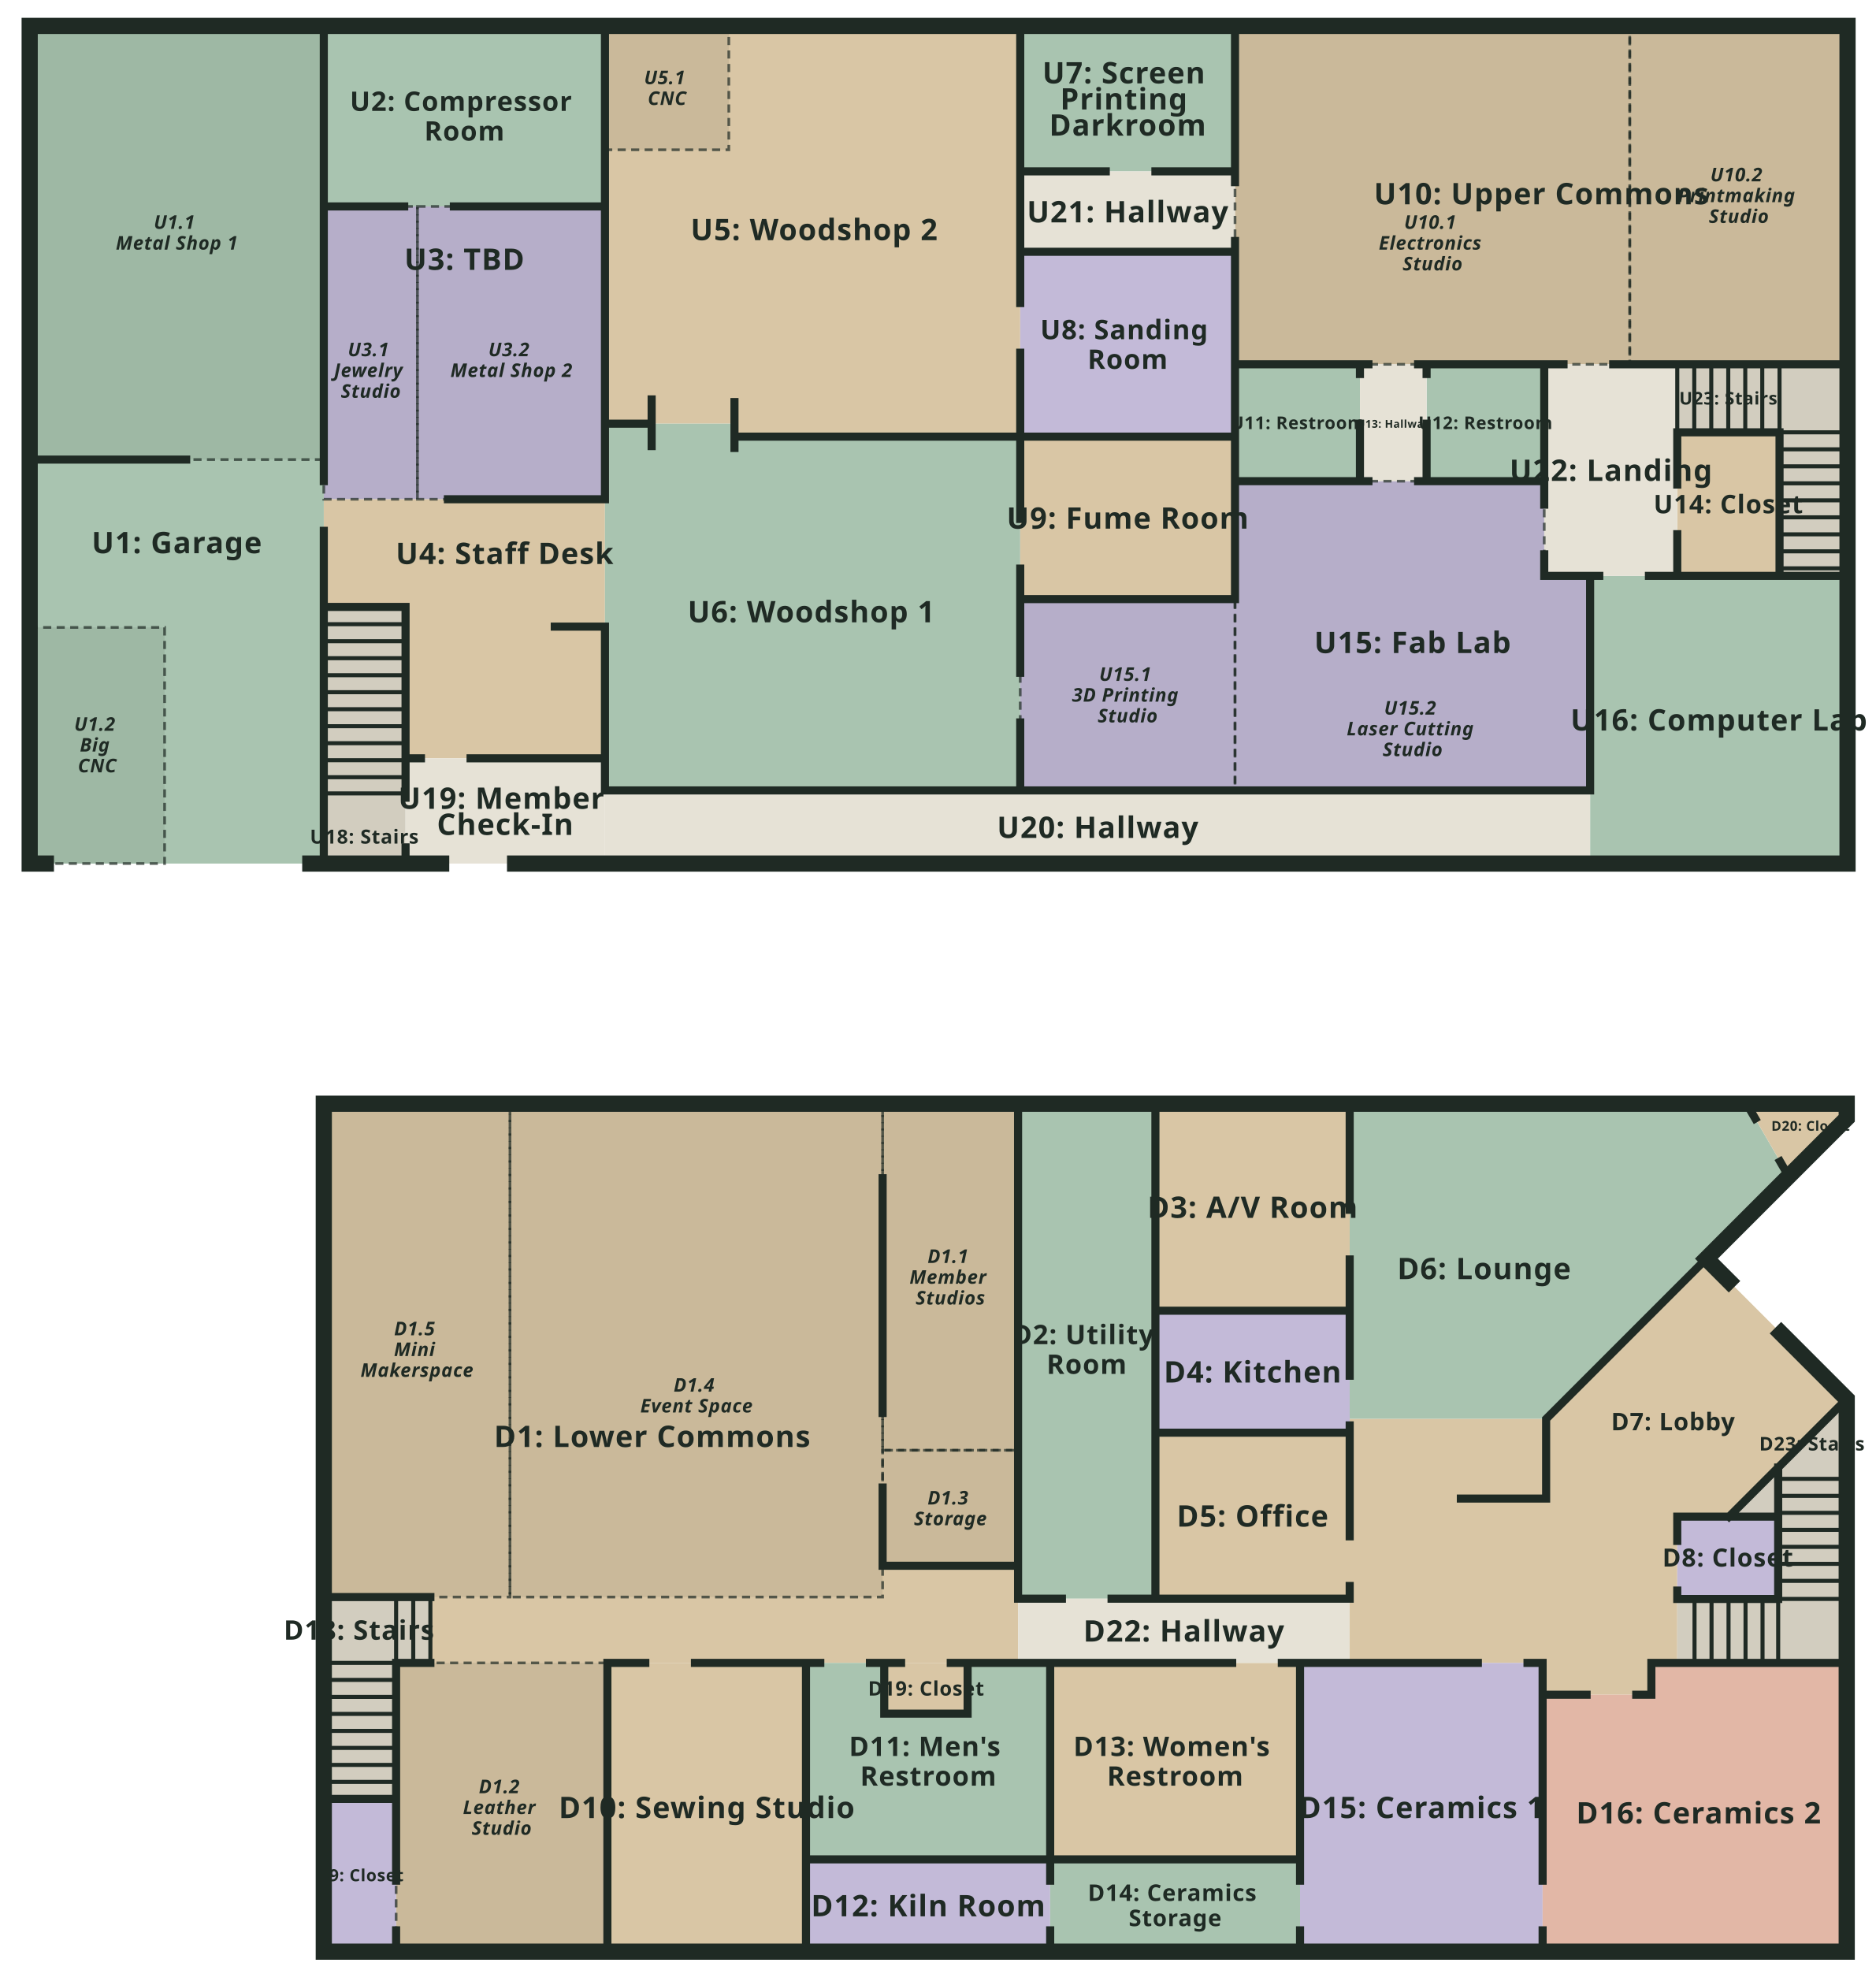
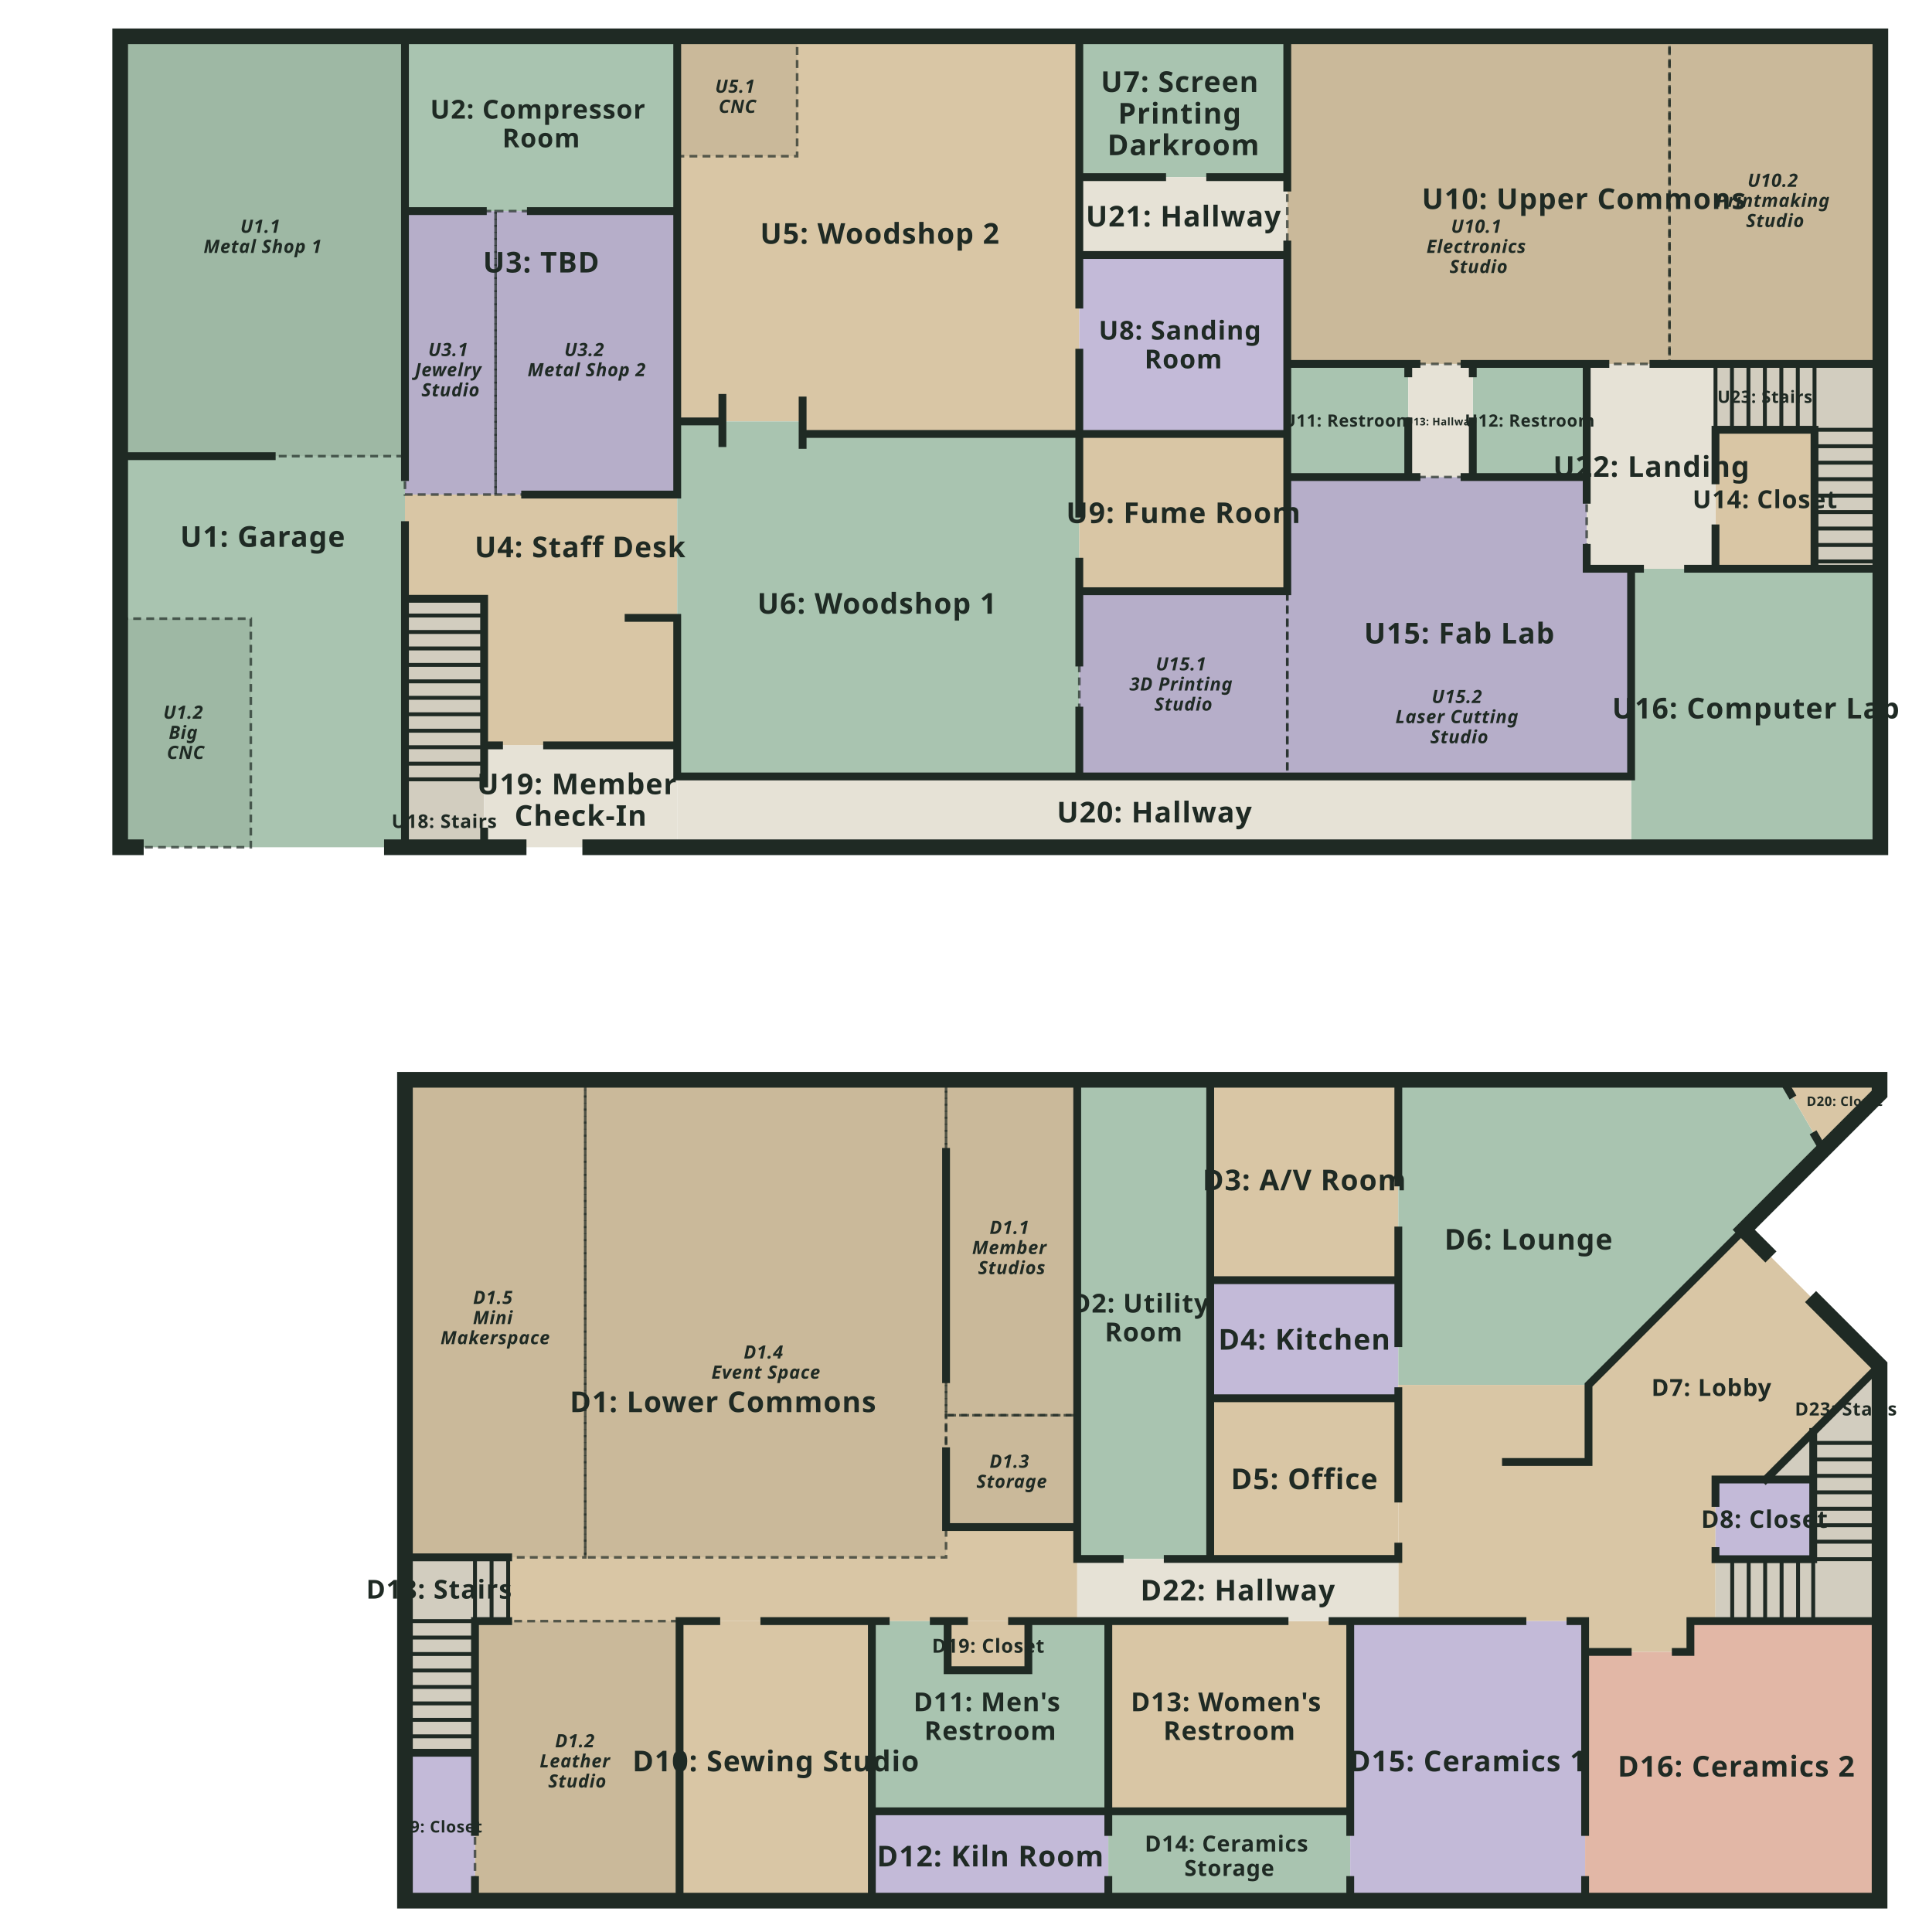
- <svg xmlns="http://www.w3.org/2000/svg" viewBox="170 20 695 730">
+ <svg xmlns="http://www.w3.org/2000/svg" viewBox="135 15.7 731.7 739.5">
  <g id="upstairs">
    <g id="up-rooms" stroke="none" fill-rule="evenodd">
      <path id="room-U1" fill="#a9c4b0" d="M181 29.6 L290 29.6 L290 340 L181 340 Z" />
      <path id="room-U2" fill="#a9c4b0" d="M290 29.6 L394.2 29.6 L394.2 96.5 L290 96.5 Z" />
      <path id="room-U3" fill="#c3bad8" d="M290 96.5 L394.2 96.5 L394.2 205 L290 205 Z" />
      <path id="room-U4" fill="#d9c6a5" d="M290 205 L394.2 205 L394.2 301 L320.3 301 L320.3 244.9 L290 244.9 Z" />
      <path id="room-U5" fill="#d9c6a5" d="M394.2 29.6 L548.1 29.6 L548.1 181.8 L442.2 181.8 L442.2 177 L394.2 177 Z" />
      <path id="room-U6" fill="#a9c4b0" d="M394.2 177 L442.2 177 L442.2 181.8 L548.1 181.8 L548.1 312.9 L394.2 312.9 Z" />
      <path id="room-U7" fill="#a9c4b0" d="M548.1 29.6 L627.7 29.6 L627.7 83.5 L548.1 83.5 Z" />
      <path id="room-U8" fill="#c3bad8" d="M548.1 113.3 L627.7 113.3 L627.7 181.8 L548.1 181.8 Z" />
      <path id="room-U9" fill="#d9c6a5" d="M548.1 181.8 L627.7 181.8 L627.7 242 L548.1 242 Z" />
      <path id="room-U15" fill="#c3bad8" d="M627.7 198.3 L742.3 198.3 L742.3 233.4 L759.3 233.4 L759.3 312.9 L548.1 312.9 L548.1 242 L627.7 242 Z" />
      <path id="room-U10" fill="#d9c6a5" d="M627.7 29.6 L854.7 29.6 L854.7 155 L627.7 155 Z" />
      <path id="room-U11" fill="#a9c4b0" d="M627.7 155 L674 155 L674 198.3 L627.7 198.3 Z" />
      <path id="room-U12" fill="#a9c4b0" d="M698.7 155 L742.3 155 L742.3 198.3 L698.7 198.3 Z" />
      <path id="room-U14" fill="#d9c6a5" d="M791.6 180.2 L829.5 180.2 L829.5 233.4 L791.6 233.4 Z" />
      <path id="room-U16" fill="#a9c4b0" d="M759.3 233.4 L854.7 233.4 L854.7 340 L759.3 340 Z" />
      <path id="room-U18" fill="#d2cdbf" d="M290 244.9 L320.3 244.9 L320.3 340 L290 340 Z" />
      <path id="room-U19" fill="#e6e2d6" d="M320.3 301 L394.2 301 L394.2 340 L320.3 340 Z" />
      <path id="room-U20" fill="#e6e2d6" d="M394.2 312.9 L759.3 312.9 L759.3 340 L394.2 340 Z" />
      <path id="room-U21" fill="#e6e2d6" d="M548.1 83.5 L627.7 83.5 L627.7 113.3 L548.1 113.3 Z" />
      <path id="room-U13" fill="#e6e2d6" d="M674 155 L698.7 155 L698.7 198.3 L674 198.3 Z" />
      <path id="room-U22" fill="#e6e2d6" d="M742.3 155 L791.6 155 L791.6 233.4 L742.3 233.4 Z" />
      <path id="room-U23" fill="#d2cdbf" d="M791.6 155 L854.7 155 L854.7 233.4 L829.5 233.4 L829.5 180.2 L791.6 180.2 Z" />
    </g>
    <g id="up-zones" fill="#1f2a24" fill-opacity="0.08" stroke="#1f2a24" stroke-width="1" stroke-dasharray="3 2" stroke-opacity="0.7">
      <path id="zone-U1.1" data-room="U1" d="M181 29.6 L290 29.6 L290 190.3 L181 190.3 Z" />
      <path id="zone-U1.2" data-room="U1" d="M181 252.5 L231 252.5 L231 340 L181 340 Z" />
      <path id="zone-U5.1" data-room="U5" d="M394.2 29.6 L440.1 29.6 L440.1 75.5 L394.2 75.5 Z" />
      <path id="zone-U10.1" data-room="U10" d="M627.7 29.6 L774 29.6 L774 155 L627.7 155 Z" />
      <path id="zone-U10.2" data-room="U10" d="M774 29.6 L854.7 29.6 L854.7 155 L774 155 Z" />
      <path id="zone-U15.1" data-room="U15" d="M548.1 242 L627.7 242 L627.7 312.9 L548.1 312.9 Z" />
      <path id="zone-U15.2" data-room="U15" d="M627.7 198.3 L742.3 198.3 L742.3 233.4 L759.3 233.4 L759.3 312.9 L627.7 312.9 Z" />
      <path id="zone-U3.1" data-room="U3" d="M290 96.5 L324.7 96.5 L324.7 205 L290 205 Z" />
      <path id="zone-U3.2" data-room="U3" d="M324.7 96.5 L394.2 96.5 L394.2 205 L324.7 205 Z" />
    </g>
    <g id="up-walls" fill="none" stroke="#1f2a24" stroke-linecap="square">
      <path id="up-exterior" stroke-width="6" d="M333.5 340 H285 M187 340 H181 V29.6 H854.7 V340 H360.9" />
      <path id="up-interior" stroke-width="3" d="M181 190.3 H239 M290 29.6 V198.3 M290 216.7 V340 M290 244.9 H320.3 V315.6 M320.3 334 V340 M290 96.5 H319.8 M338.2 96.5 H394.2 M394.2 29.6 V205 H336 M375.6 252.2 H394.2 V312.9 M320.3 301 H326 M344.4 301 H394.2 M394.2 312.9 H759.3 M442.2 181.8 H627.7 M442.2 169 V186 M394.2 177 H411.5 M411.5 168 V185.3 M548.1 29.6 V132.3 M548.1 150.7 V212.3 M548.1 230.7 V269.3 M548.1 287.7 V312.9 M548.1 83.5 H579.8 M598.2 83.5 H627.7 M627.7 29.6 V87.5 M627.7 109.3 V242 M548.1 113.3 H627.7 M548.1 242 H627.7 M627.7 155 H677.15 M627.7 198.3 H677.15 M674 155 V158.6 M674 177 V198.3 M695.55 155 H749.45 M742.3 155 V207 M695.55 198.3 H742.3 M698.7 155 V158.6 M698.7 177 V198.3 M742.3 225.4 V233.4 H762.7 M759.3 233.4 V312.9 M767.85 155 H854.7 M791.6 180.2 V199.55 M791.6 217.95 V233.4 M791.6 180.2 H829.5 V233.4 M781.1 233.4 H854.7" />
      <path id="up-stairs" stroke-width="1.5" d="M290 245 H320.3 V314 H290 Z M290 251.3 H320.3 M290 257.6 H320.3 M290 263.9 H320.3 M290 270.2 H320.3 M290 276.5 H320.3 M290 282.8 H320.3 M290 289.1 H320.3 M290 295.4 H320.3 M290 301.7 H320.3 M290 308 H320.3 M791.6 155 H829.5 V180.2 H791.6 Z M797.9 155 V180.2 M804.2 155 V180.2 M810.5 155 V180.2 M816.8 155 V180.2 M823.1 155 V180.2 M829.5 180.2 H854.7 V233.4 H829.5 Z M829.5 186.5 H854.7 M829.5 192.8 H854.7 M829.5 199.1 H854.7 M829.5 205.4 H854.7 M829.5 211.7 H854.7 M829.5 218 H854.7 M829.5 224.3 H854.7 M829.5 230.6 H854.7" />
    </g>
    <g id="up-room-labels" stroke="none" fill="#1f2a24" font-family="'Archivo Narrow', sans-serif" font-weight="600" text-anchor="middle" letter-spacing="0.03em" style="text-transform:uppercase">
      <text id="label-U1" x="235.5" y="225" font-size="11">
        <tspan x="235.5" dy="0">U1: Garage</tspan>
      </text>
      <text id="label-U2" x="342.1" y="61.1" font-size="10">
        <tspan x="342.1" dy="0">U2: Compressor</tspan>
        <tspan x="342.1" dy="11.00">Room</tspan>
      </text>
      <text id="label-U3" x="342.1" y="120" font-size="11">
        <tspan x="342.1" dy="0">U3: TBD</tspan>
      </text>
-       <text id="label-U4" x="357" y="229.0" font-size="11">
+       <text id="label-U4" x="357" y="229" font-size="11">
        <tspan x="357" dy="0">U4: Staff Desk</tspan>
      </text>
-       <text id="label-U5" x="471.7" y="109.0" font-size="11">
+       <text id="label-U5" x="471.7" y="109" font-size="11">
        <tspan x="471.7" dy="0">U5: Woodshop 2</tspan>
      </text>
      <text id="label-U6" x="470.6" y="250.6" font-size="11">
        <tspan x="470.6" dy="0">U6: Woodshop 1</tspan>
      </text>
      <text id="label-U7" x="587.9" y="50.9" font-size="11">
        <tspan x="587.9" dy="0">U7: Screen</tspan>
-         <tspan x="587.9" dy="9.68">Printing</tspan>
-         <tspan x="587.9" dy="9.68">Darkroom</tspan>
+         <tspan x="587.9" dy="12.10">Printing</tspan>
+         <tspan x="587.9" dy="12.10">Darkroom</tspan>
      </text>
      <text id="label-U8" x="587.9" y="145.7" font-size="10">
        <tspan x="587.9" dy="0">U8: Sanding</tspan>
        <tspan x="587.9" dy="11.00">Room</tspan>
      </text>
      <text id="label-U9" x="587.9" y="215.9" font-size="11">
        <tspan x="587.9" dy="0">U9: Fume Room</tspan>
      </text>
      <text id="label-U15" x="693.5" y="262" font-size="11">
        <tspan x="693.5" dy="0">U15: Fab Lab</tspan>
      </text>
      <text id="label-U10" x="741.2" y="95.7" font-size="11">
        <tspan x="741.2" dy="0">U10: Upper Commons</tspan>
      </text>
-       <text id="label-U11" x="650.9" y="179.0" font-size="6.5">
+       <text id="label-U11" x="650.9" y="179" font-size="6.5">
        <tspan x="650.9" dy="0">U11: Restroom</tspan>
      </text>
-       <text id="label-U12" x="720.5" y="179.0" font-size="6.5">
+       <text id="label-U12" x="720.5" y="179" font-size="6.5">
        <tspan x="720.5" dy="0">U12: Restroom</tspan>
      </text>
      <text id="label-U14" x="810.5" y="210.2" font-size="9.5">
        <tspan x="810.5" dy="0">U14: Closet</tspan>
      </text>
      <text id="label-U16" x="807" y="290.7" font-size="11">
        <tspan x="807" dy="0">U16: Computer Lab</tspan>
      </text>
      <text id="label-U18" x="305" y="332.6" font-size="7.2">
        <tspan x="305" dy="0">U18: Stairs</tspan>
      </text>
      <text id="label-U19" x="357.2" y="319.7" font-size="11">
        <tspan x="357.2" dy="0">U19: Member</tspan>
-         <tspan x="357.2" dy="9.68">Check-In</tspan>
+         <tspan x="357.2" dy="12.10">Check-In</tspan>
      </text>
      <text id="label-U20" x="576.8" y="330.5" font-size="11">
        <tspan x="576.8" dy="0">U20: Hallway</tspan>
      </text>
      <text id="label-U21" x="587.9" y="102.4" font-size="11">
        <tspan x="587.9" dy="0">U21: Hallway</tspan>
      </text>
+       <text id="label-U13" x="686.4" y="178.5" font-size="4">
+         <tspan x="686.4" dy="0">U13: Hallway</tspan>
+       </text>
      <text id="label-U22" x="767" y="198.2" font-size="11">
        <tspan x="767" dy="0">U22: Landing</tspan>
      </text>
      <text id="label-U23" x="810.5" y="169.9" font-size="6.5">
        <tspan x="810.5" dy="0">U23: Stairs</tspan>
-       </text>
-       <text id="label-U13" x="686.4" y="178.5" font-size="4">
-         <tspan x="686.4" dy="0">U13: Hallway</tspan>
      </text>
    </g>
    <g id="up-zone-labels" stroke="none" fill="#1f2a24" font-family="'Archivo Narrow', sans-serif" font-weight="600" font-style="italic" text-anchor="middle" letter-spacing="0.03em" style="text-transform:uppercase">
      <text id="zlabel-U1.1" x="235.5" y="104.8" font-size="7">
        <tspan x="235.5" dy="0">U1.1</tspan>
        <tspan x="235.5" dy="7.70">Metal Shop 1</tspan>
      </text>
      <text id="zlabel-U1.2" x="206" y="290.8" font-size="7">
        <tspan x="206" dy="0">U1.2</tspan>
-         <tspan x="206" dy="7.7">Big</tspan>
-         <tspan x="206" dy="7.7">CNC</tspan>
+         <tspan x="206" dy="7.70">Big</tspan>
+         <tspan x="206" dy="7.70">CNC</tspan>
      </text>
      <text id="zlabel-U5.1" x="417.2" y="51.2" font-size="7">
        <tspan x="417.2" dy="0">U5.1</tspan>
-         <tspan x="417.2" dy="7.7">CNC</tspan>
+         <tspan x="417.2" dy="7.70">CNC</tspan>
      </text>
      <text id="zlabel-U10.1" x="700.9" y="104.8" font-size="7">
        <tspan x="700.9" dy="0">U10.1</tspan>
-         <tspan x="700.9" dy="7.7">Electronics</tspan>
-         <tspan x="700.9" dy="7.7">Studio</tspan>
+         <tspan x="700.9" dy="7.70">Electronics</tspan>
+         <tspan x="700.9" dy="7.70">Studio</tspan>
      </text>
      <text id="zlabel-U10.2" x="814.4" y="87.2" font-size="7">
        <tspan x="814.4" dy="0">U10.2</tspan>
-         <tspan x="814.4" dy="7.7">Printmaking</tspan>
-         <tspan x="814.4" dy="7.7">Studio</tspan>
+         <tspan x="814.4" dy="7.70">Printmaking</tspan>
+         <tspan x="814.4" dy="7.70">Studio</tspan>
      </text>
      <text id="zlabel-U15.1" x="587.9" y="272.3" font-size="7">
        <tspan x="587.9" dy="0">U15.1</tspan>
-         <tspan x="587.9" dy="7.7">3D Printing</tspan>
-         <tspan x="587.9" dy="7.7">Studio</tspan>
+         <tspan x="587.9" dy="7.70">3D Printing</tspan>
+         <tspan x="587.9" dy="7.70">Studio</tspan>
      </text>
      <text id="zlabel-U15.2" x="693.5" y="284.8" font-size="7">
        <tspan x="693.5" dy="0">U15.2</tspan>
-         <tspan x="693.5" dy="7.7">Laser Cutting</tspan>
-         <tspan x="693.5" dy="7.7">Studio</tspan>
+         <tspan x="693.5" dy="7.70">Laser Cutting</tspan>
+         <tspan x="693.5" dy="7.70">Studio</tspan>
      </text>
      <text id="zlabel-U3.1" x="307.4" y="152" font-size="7">
        <tspan x="307.4" dy="0">U3.1</tspan>
        <tspan x="307.4" dy="7.70">Jewelry</tspan>
        <tspan x="307.4" dy="7.70">Studio</tspan>
      </text>
      <text id="zlabel-U3.2" x="359.5" y="152" font-size="7">
        <tspan x="359.5" dy="0">U3.2</tspan>
        <tspan x="359.5" dy="7.70">Metal Shop 2</tspan>
      </text>
    </g>
  </g>
  <g id="downstairs" transform="translate(0 50)">
    <g id="down-rooms" stroke="none" fill-rule="evenodd">
      <path id="room-D1" fill="#d9c6a5" d="M290 379 L547.3 379 L547.3 586.2 L395.1 586.2 L395.1 693.2 L316.8 693.2 L316.8 586.2 L329.5 586.2 L329.5 562.4 L290 562.4 Z" />
      <path id="room-D2" fill="#a9c4b0" d="M547.3 379 L598.2 379 L598.2 562.4 L547.3 562.4 Z" />
      <path id="room-D3" fill="#d9c6a5" d="M598.2 379 L670.2 379 L670.2 455.7 L598.2 455.7 Z" />
      <path id="room-D4" fill="#c3bad8" d="M598.2 455.7 L670.2 455.7 L670.2 500.9 L598.2 500.9 Z" />
      <path id="room-D5" fill="#d9c6a5" d="M598.2 500.9 L670.2 500.9 L670.2 562.4 L598.2 562.4 Z" />
      <path id="room-D6" fill="#a9c4b0" d="M670.2 379 L817.3 379 L832.9 405.9 L802.4 436.4 L743 495.8 L670.2 495.8 Z" />
      <path id="room-D7" fill="#d9c6a5" d="M802.4 436.4 L854.4 488.4 L810.8 532 L791.6 532 L791.6 586.2 L782 586.2 L782 598 L741.7 598 L741.7 586.2 L670.2 586.2 L670.2 495.8 L743 495.8 Z" />
      <path id="room-D20" fill="#d9c6a5" d="M817.3 379 L854.4 379 L854.4 384.4 L832.9 405.9 Z" />
      <path id="room-D8" fill="#c3bad8" d="M791.6 532 L829 532 L829 562.5 L791.6 562.5 Z" />
      <path id="room-D9" fill="#c3bad8" d="M290 636.6 L316.8 636.6 L316.8 693.2 L290 693.2 Z" />
      <path id="room-D10" fill="#d9c6a5" d="M395.1 586.2 L468.7 586.2 L468.7 693.2 L395.1 693.2 Z" />
      <path id="room-D11" fill="#a9c4b0" d="M468.7 586.2 L497.7 586.2 L497.7 605 L528.6 605 L528.6 586.2 L559.2 586.2 L559.2 659 L468.7 659 Z" />
      <path id="room-D19" fill="#d9c6a5" d="M497.7 586.2 L528.6 586.2 L528.6 605 L497.7 605 Z" />
      <path id="room-D12" fill="#c3bad8" d="M468.7 659 L559.2 659 L559.2 693.2 L468.7 693.2 Z" />
      <path id="room-D13" fill="#d9c6a5" d="M559.2 586.2 L651.8 586.2 L651.8 659 L559.2 659 Z" />
      <path id="room-D14" fill="#a9c4b0" d="M559.2 659 L651.8 659 L651.8 693.2 L559.2 693.2 Z" />
      <path id="room-D15" fill="#c3bad8" d="M651.8 586.2 L741.7 586.2 L741.7 693.2 L651.8 693.2 Z" />
      <path id="room-D16" fill="#e2b7a6" d="M741.7 598 L782 598 L782 586.2 L854.4 586.2 L854.4 693.2 L741.7 693.2 Z" />
      <path id="room-D18" fill="#d2cdbf" d="M290 561.8 L329.5 561.8 L329.5 586.2 L316.8 586.2 L316.8 636.6 L290 636.6 Z" />
      <path id="room-D22" fill="#e6e2d6" d="M547.3 562.4 L670.2 562.4 L670.2 586.2 L547.3 586.2 Z" />
      <path id="room-D23" fill="#d2cdbf" d="M810.8 532 L854.4 488.4 L854.4 586.2 L791.6 586.2 L791.6 562.5 L829 562.5 L829 532 Z" />
    </g>
    <g id="down-zones" fill="#1f2a24" fill-opacity="0.08" stroke="#1f2a24" stroke-width="1" stroke-dasharray="3 2" stroke-opacity="0.7">
      <path id="zone-D1.1" data-room="D1" d="M497.1 379 L547.3 379 L547.3 507.4 L497.1 507.4 Z" />
      <path id="zone-D1.3" data-room="D1" d="M497.1 507.4 L547.3 507.4 L547.3 550.2 L497.1 550.2 Z" />
      <path id="zone-D1.2" data-room="D1" d="M316.8 586.2 L395.1 586.2 L395.1 693.2 L316.8 693.2 Z" />
      <path id="zone-D1.4" data-room="D1" d="M359 379 L497.1 379 L497.1 561.8 L359 561.8 Z" />
      <path id="zone-D1.5" data-room="D1" d="M290 379 L359 379 L359 561.8 L290 561.8 Z" />
    </g>
    <g id="down-walls" fill="none" stroke="#1f2a24" stroke-linecap="square">
      <path id="down-exterior" stroke-width="6" d="M290 379 H854.4 V384.4 L802.4 436.4 L810.7 444.7 M830.1 464.1 L854.4 488.4 V693.2 H290 V379" />
      <path id="down-interior" stroke-width="3" d="M547.3 379 V562.4 H563.55 M497.1 406.6 V493.6 M497.1 521.2 V550.2 H547.3 M581.95 562.4 H670.2 M598.2 379 V562.4 M598.2 455.7 H670.2 M598.2 500.9 H670.2 M670.2 379 V418.3 M670.2 436.7 V479.8 M670.2 498.2 V539.3 M670.2 557.7 V562.4 M290 561.8 H329.5 M290 636.6 H316.8 M316.8 586.2 H329.5 M395.1 586.2 H409.15 M427.55 586.2 H474 M492.4 586.2 H503.95 M497.7 586.2 V605 H528.6 V586.2 M522.35 586.2 H626.65 M645.05 586.2 H717.7 M736.1 586.2 H741.7 M741.7 598 H758 M776.4 598 H782 V586.2 H854.4 M316.8 586.2 V666.9 M316.8 685.3 V693.2 M395.1 586.2 V693.2 M468.7 586.2 V693.2 M559.2 586.2 V666.9 M559.2 685.3 V693.2 M468.7 659 H651.8 M651.8 586.2 V666.9 M651.8 685.3 V693.2 M741.7 586.2 V666.9 M741.7 685.3 V693.2 M802.4 436.4 L743 495.8 V525.3 H711.4 M817.3 379 L820.5 384.5 M829.7 400.4 L832.9 405.9 M854.4 488.4 L810.8 532 M791.6 541 V532 H827.6 M791.6 559.4 V562.5 M791.6 562.5 H829 M829 513.8 V562.5" />
      <path id="down-stairs" stroke-width="1.5" d="M290 586.2 H316.8 V636.6 H290 Z M290 592.5 H316.8 M290 598.8 H316.8 M290 605.1 H316.8 M290 611.4 H316.8 M290 617.7 H316.8 M290 624 H316.8 M290 630.3 H316.8 M316.8 561.8 H329.5 V586.2 H316.8 Z M323.15 561.8 V586.2 M829 518 H854.4 V562.5 H829 Z M829 524.3 H854.4 M829 530.6 H854.4 M829 536.9 H854.4 M829 543.2 H854.4 M829 549.5 H854.4 M829 555.8 H854.4 M798 562.5 H829 V586.2 H798 Z M804.3 562.5 V586.2 M810.6 562.5 V586.2 M816.9 562.5 V586.2 M823.2 562.5 V586.2" />
    </g>
    <g id="down-room-labels" stroke="none" fill="#1f2a24" font-family="'Archivo Narrow', sans-serif" font-weight="600" text-anchor="middle" letter-spacing="0.03em" style="text-transform:uppercase">
      <text id="label-D1" x="411.7" y="506.2" font-size="11">
        <tspan x="411.7" dy="0">D1: Lower Commons</tspan>
      </text>
      <text id="label-D2" x="572.7" y="468.1" font-size="10">
        <tspan x="572.7" dy="0">D2: Utility</tspan>
        <tspan x="572.7" dy="11.00">Room</tspan>
      </text>
      <text id="label-D3" x="634.2" y="421.3" font-size="11">
        <tspan x="634.2" dy="0">D3: A/V Room</tspan>
      </text>
      <text id="label-D4" x="634.2" y="482.3" font-size="11">
        <tspan x="634.2" dy="0">D4: Kitchen</tspan>
      </text>
      <text id="label-D5" x="634.2" y="535.7" font-size="11">
        <tspan x="634.2" dy="0">D5: Office</tspan>
      </text>
-       <text id="label-D6" x="720" y="444.0" font-size="11">
+       <text id="label-D6" x="720" y="444" font-size="11">
        <tspan x="720" dy="0">D6: Lounge</tspan>
+       </text>
+       <text id="label-D7" x="790" y="500" font-size="9">
+         <tspan x="790" dy="0">D7: Lobby</tspan>
+       </text>
+       <text id="label-D20" x="841" y="389" font-size="5">
+         <tspan x="841" dy="0">D20: Closet</tspan>
      </text>
      <text id="label-D8" x="810.3" y="550.5" font-size="9.3">
        <tspan x="810.3" dy="0">D8: Closet</tspan>
      </text>
      <text id="label-D9" x="303.4" y="667.1" font-size="6.2">
        <tspan x="303.4" dy="0">D9: Closet</tspan>
      </text>
      <text id="label-D10" x="431.9" y="643.7" font-size="11">
        <tspan x="431.9" dy="0">D10: Sewing Studio</tspan>
      </text>
      <text id="label-D11" x="514" y="620.7" font-size="10">
        <tspan x="514" dy="0">D11: Men's</tspan>
        <tspan x="514" dy="11.00">Restroom</tspan>
      </text>
      <text id="label-D19" x="513.2" y="598.3" font-size="7.4">
        <tspan x="513.2" dy="0">D19: Closet</tspan>
      </text>
      <text id="label-D12" x="514" y="680.1" font-size="11">
        <tspan x="514" dy="0">D12: Kiln Room</tspan>
      </text>
      <text id="label-D13" x="605.5" y="620.7" font-size="10">
        <tspan x="605.5" dy="0">D13: Women's</tspan>
        <tspan x="605.5" dy="11.00">Restroom</tspan>
      </text>
      <text id="label-D14" x="605.5" y="674.4" font-size="8.5">
        <tspan x="605.5" dy="0">D14: Ceramics</tspan>
        <tspan x="605.5" dy="9.35">Storage</tspan>
      </text>
      <text id="label-D15" x="696.8" y="643.7" font-size="11">
        <tspan x="696.8" dy="0">D15: Ceramics 1</tspan>
      </text>
      <text id="label-D16" x="799.5" y="645.7" font-size="11">
        <tspan x="799.5" dy="0">D16: Ceramics 2</tspan>
      </text>
      <text id="label-D18" x="303" y="577.6" font-size="10">
        <tspan x="303" dy="0">D18: Stairs</tspan>
      </text>
      <text id="label-D22" x="608.7" y="578.3" font-size="11">
        <tspan x="608.7" dy="0">D22: Hallway</tspan>
      </text>
      <text id="label-D23" x="841.5" y="507.5" font-size="7">
        <tspan x="841.5" dy="0">D23: Stairs</tspan>
      </text>
-       <text id="label-D20" x="841" y="389" font-size="5">
-         <tspan x="841" dy="0">D20: Closet</tspan>
-       </text>
-       <text id="label-D7" x="790" y="500" font-size="9">
-         <tspan x="790" dy="0">D7: Lobby</tspan>
-       </text>
    </g>
    <g id="down-zone-labels" stroke="none" fill="#1f2a24" font-family="'Archivo Narrow', sans-serif" font-weight="600" font-style="italic" text-anchor="middle" letter-spacing="0.03em" style="text-transform:uppercase">
-       <text id="zlabel-D1.1" x="522.2" y="438.0" font-size="7">
+       <text id="zlabel-D1.1" x="522.2" y="438" font-size="7">
        <tspan x="522.2" dy="0">D1.1</tspan>
        <tspan x="522.2" dy="7.70">Member</tspan>
        <tspan x="522.2" dy="7.70">Studios</tspan>
      </text>
      <text id="zlabel-D1.3" x="522.2" y="527.5" font-size="7">
        <tspan x="522.2" dy="0">D1.3</tspan>
        <tspan x="522.2" dy="7.70">Storage</tspan>
      </text>
      <text id="zlabel-D1.2" x="355.9" y="634.5" font-size="7">
        <tspan x="355.9" dy="0">D1.2</tspan>
-         <tspan x="355.9" dy="7.7">Leather</tspan>
-         <tspan x="355.9" dy="7.7">Studio</tspan>
+         <tspan x="355.9" dy="7.70">Leather</tspan>
+         <tspan x="355.9" dy="7.70">Studio</tspan>
      </text>
      <text id="zlabel-D1.4" x="428.1" y="485.7" font-size="7">
        <tspan x="428.1" dy="0">D1.4</tspan>
-         <tspan x="428.1" dy="7.7">Event Space</tspan>
+         <tspan x="428.1" dy="7.70">Event Space</tspan>
      </text>
      <text id="zlabel-D1.5" x="324.5" y="464.8" font-size="7">
        <tspan x="324.5" dy="0">D1.5</tspan>
-         <tspan x="324.5" dy="7.7">Mini</tspan>
-         <tspan x="324.5" dy="7.7">Makerspace</tspan>
+         <tspan x="324.5" dy="7.70">Mini</tspan>
+         <tspan x="324.5" dy="7.70">Makerspace</tspan>
      </text>
    </g>
  </g>
</svg>
